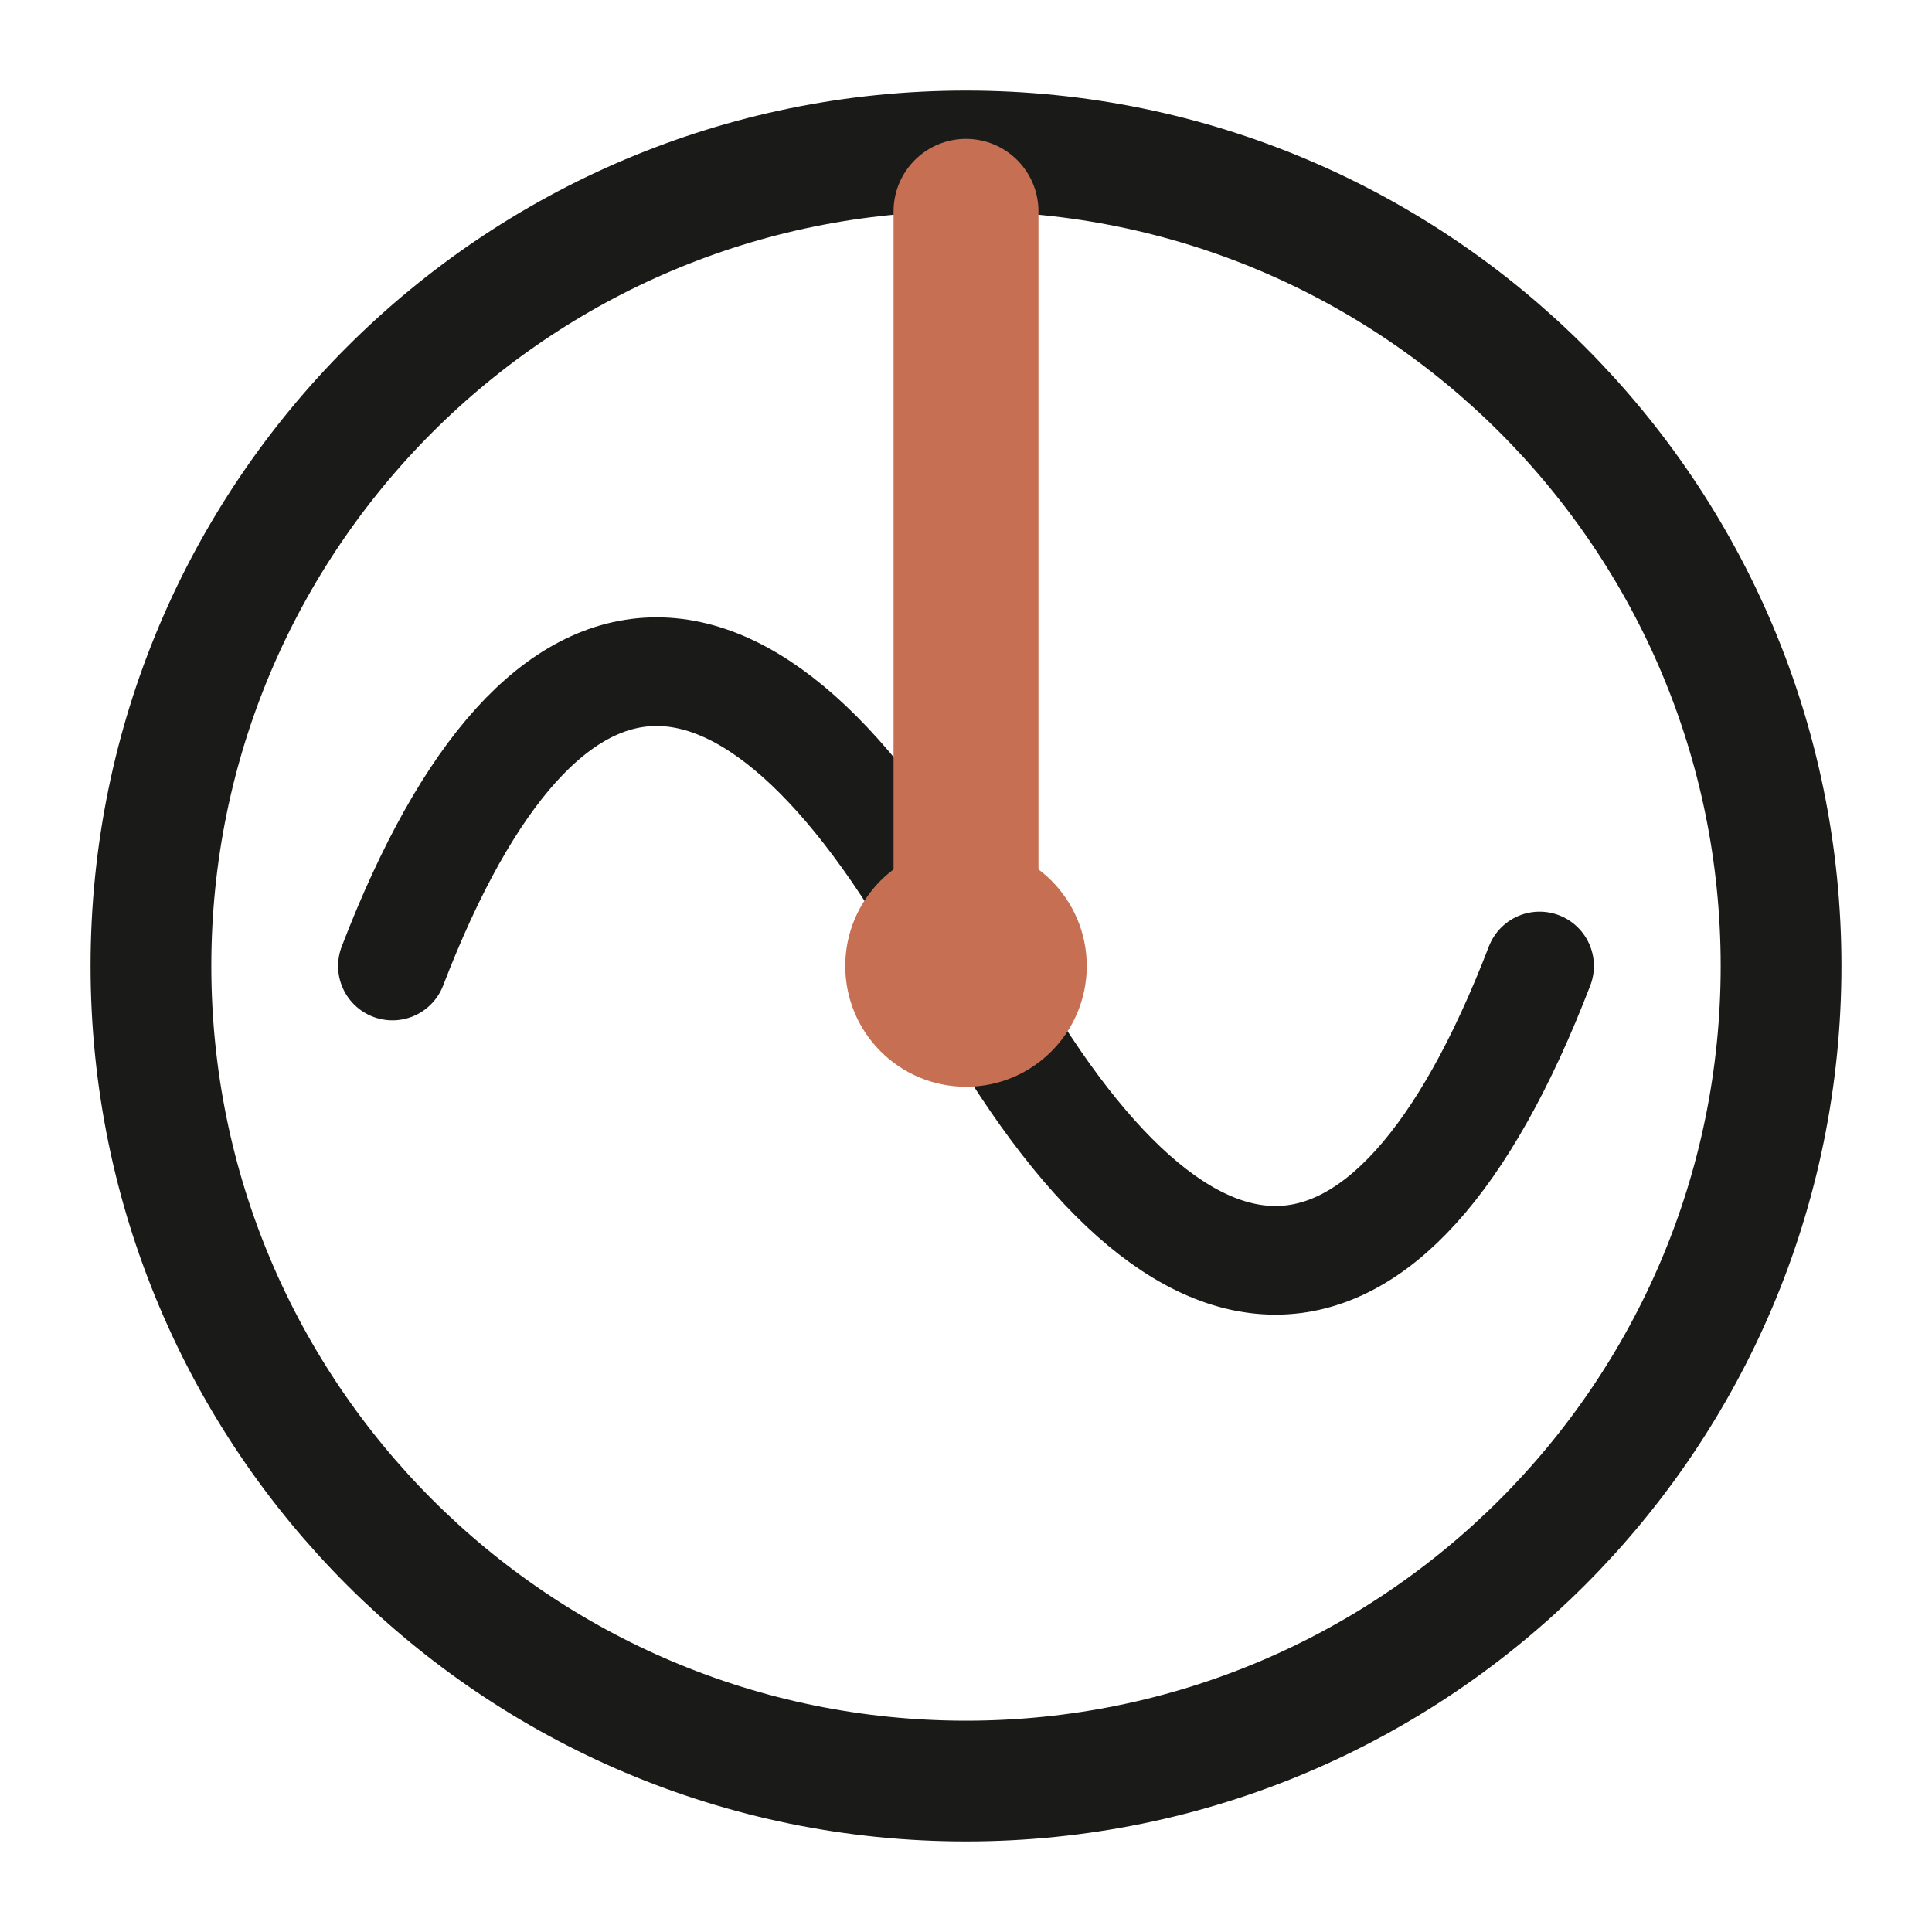
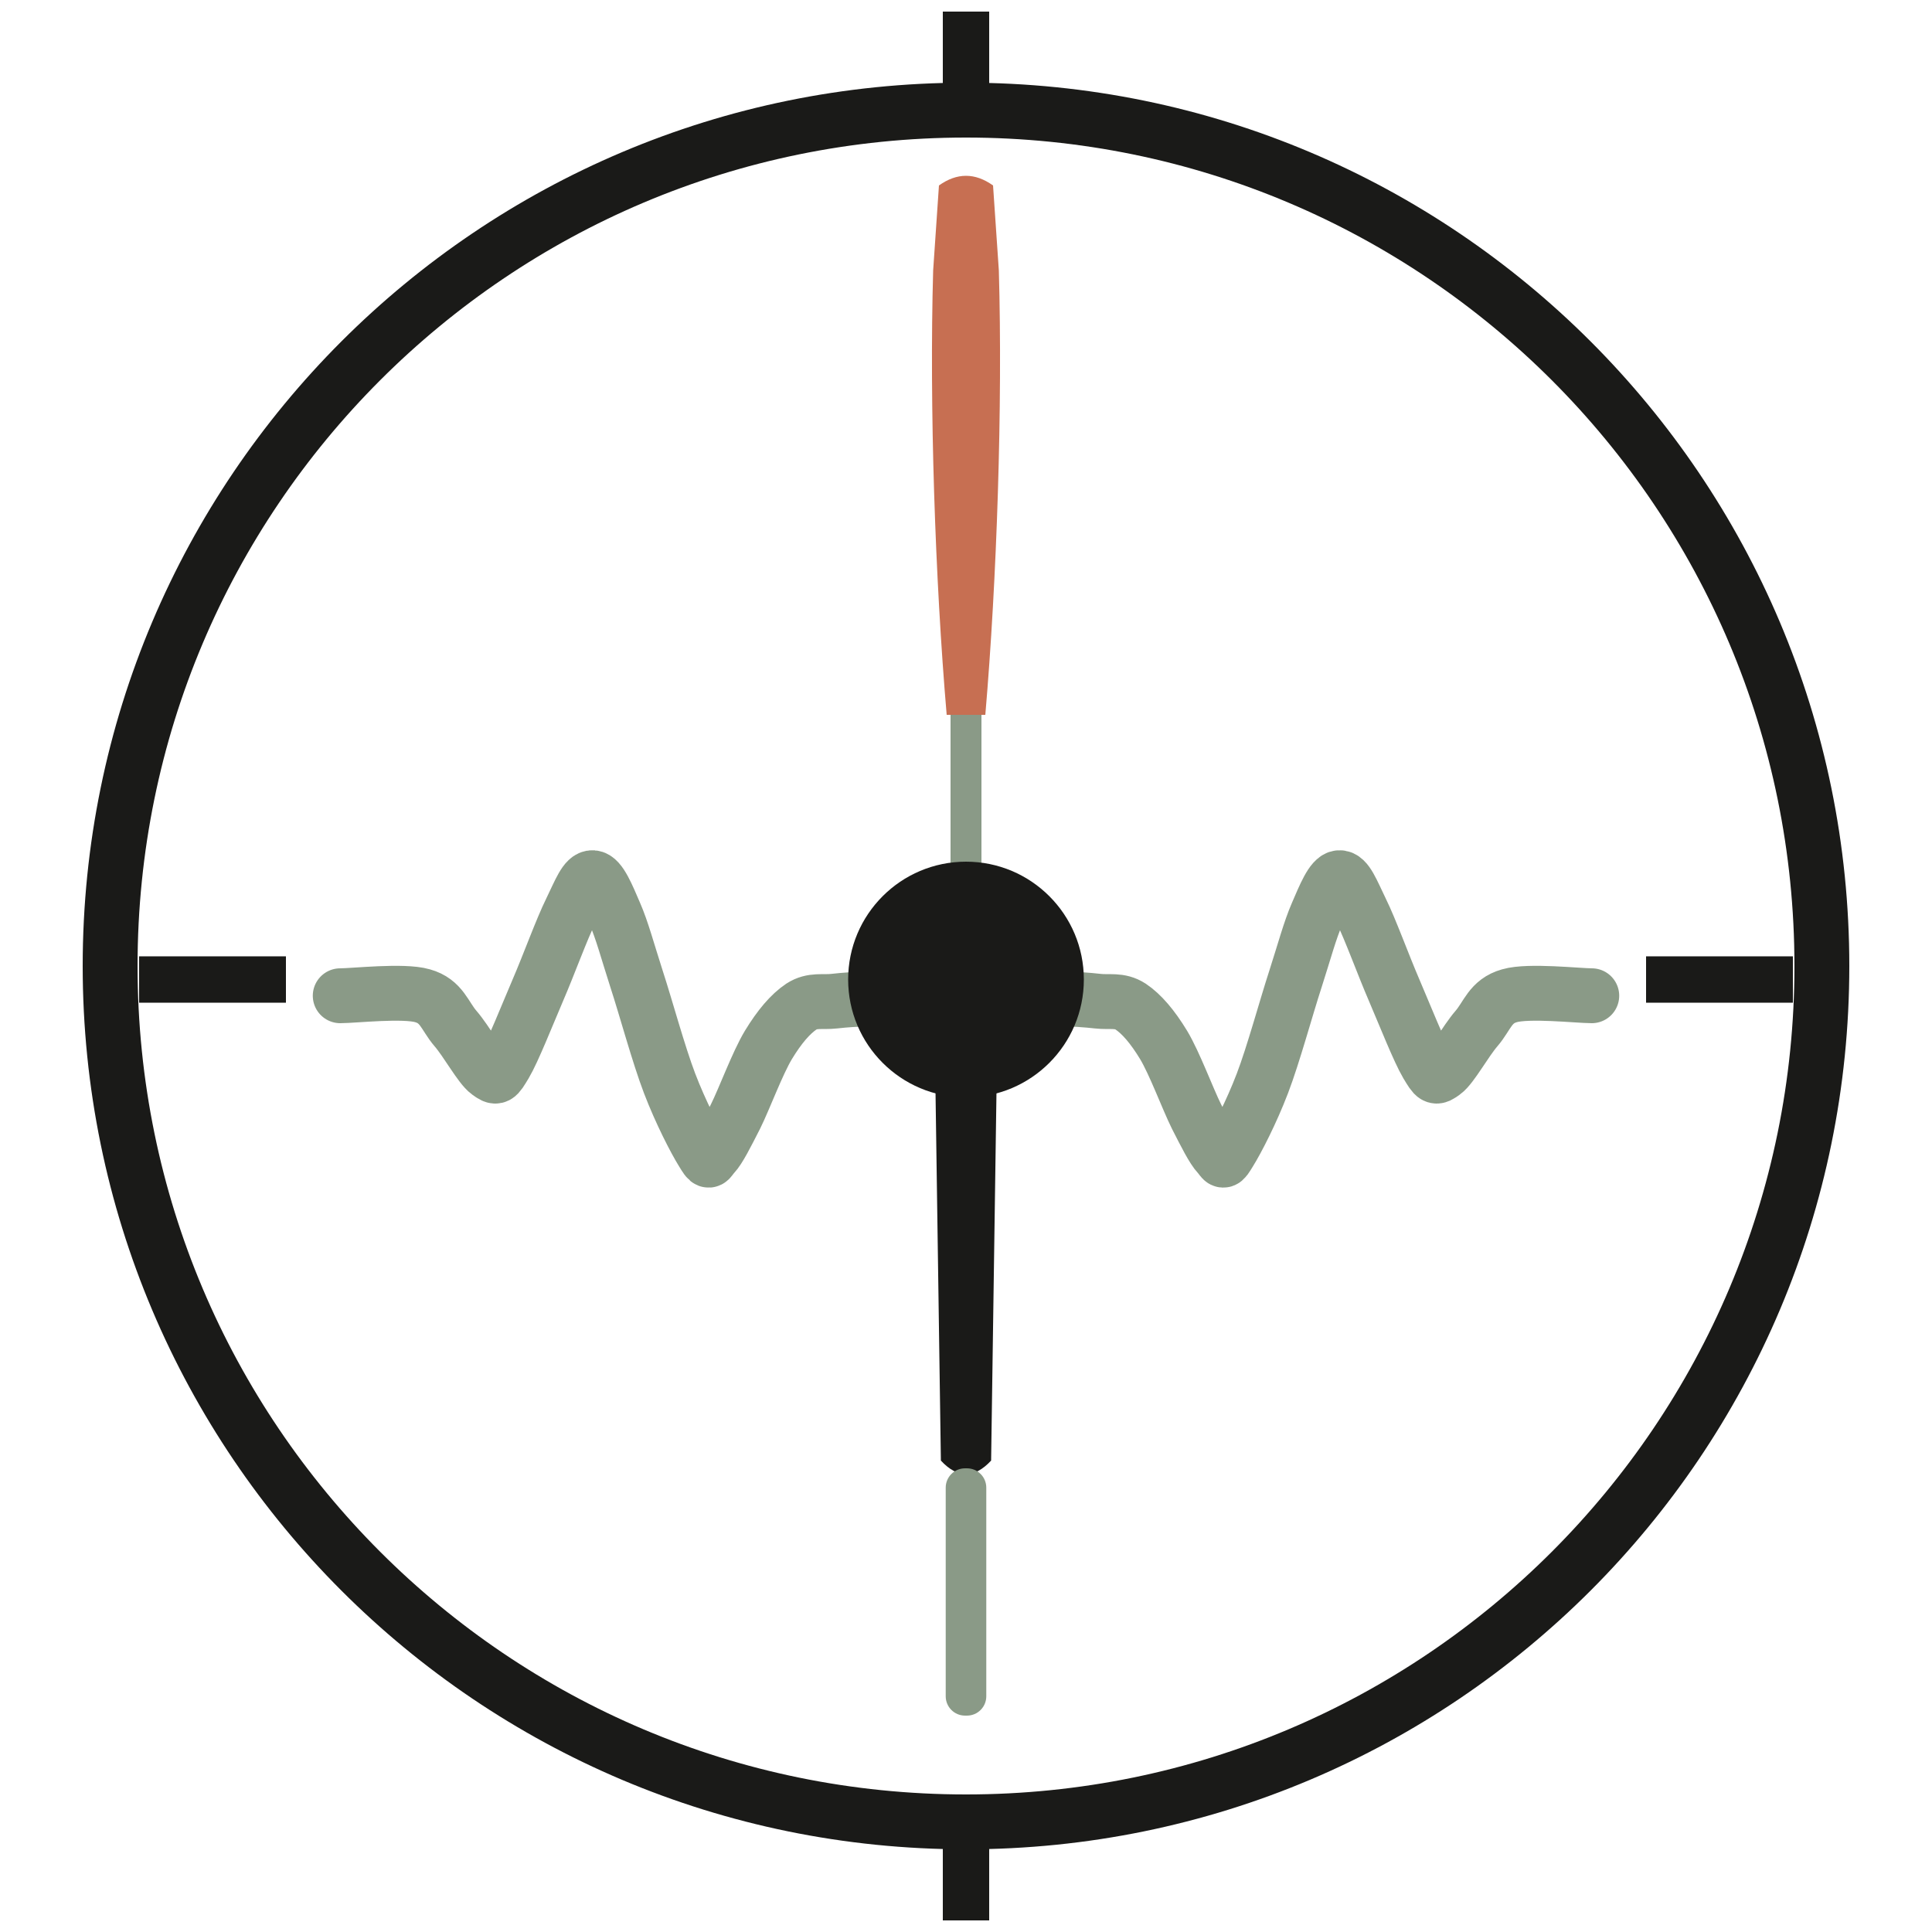
- <svg xmlns="http://www.w3.org/2000/svg" viewBox="0 0 32 32" fill="none" stroke-linecap="round" stroke-linejoin="round">
-   <circle cx="16" cy="16" r="13.5" stroke="#1A1A18" stroke-width="2" />
-   <path d="M6.5 16C9 9.5 12.5 9.5 16 16S23 22.5 25.5 16" stroke="#1A1A18" stroke-width="1.8" />
-   <path d="M16 3.5V16" stroke="#C76F52" stroke-width="2.4" />
-   <circle cx="16" cy="16" r="2" fill="#C76F52" stroke="none" />
+ <svg xmlns="http://www.w3.org/2000/svg" viewBox="0 0 100 100">
+   <circle cx="50" cy="50" r="44.3" fill="none" stroke="#1A1A18" stroke-width="2.84" />
+   <g fill="#1A1A18">
+     <rect x="48.8" y="0.6" width="2.4" height="4.6" />
+     <rect x="48.8" y="94.8" width="2.4" height="4.6" />
+     <rect x="7.2" y="49.5" width="7.6" height="2.4" />
+     <rect x="85.2" y="49.5" width="7.6" height="2.4" />
+   </g>
+   <g fill="none" stroke="#8A9A87" stroke-width="2.84" stroke-linecap="round" stroke-linejoin="round">
+     <path d="M17.61 51.14C18.32 51.14 20.88 50.85 21.87 51.14C22.87 51.42 23.01 52.18 23.58 52.84C24.15 53.5 24.86 54.81 25.28 55.11C25.71 55.42 25.71 55.4 26.14 54.69C26.56 53.98 27.27 52.18 27.84 50.85C28.41 49.53 29.07 47.7 29.55 46.73C30.02 45.76 30.3 45 30.68 45.03C31.06 45.05 31.44 46 31.82 46.88C32.2 47.75 32.48 48.82 32.95 50.28C33.43 51.75 34.09 54.19 34.66 55.68C35.23 57.17 35.98 58.62 36.36 59.23C36.74 59.85 36.65 59.68 36.93 59.38C37.22 59.07 37.59 58.33 38.07 57.39C38.54 56.44 39.2 54.64 39.77 53.69C40.34 52.75 40.91 52.08 41.48 51.7C42.05 51.33 42.57 51.49 43.18 51.42C43.8 51.35 44.22 51.33 45.17 51.28C46.12 51.23 48.25 51.16 48.86 51.14" transform="translate(0 0.4)" />
+     <path d="M17.61 51.14C18.32 51.14 20.88 50.85 21.87 51.14C22.87 51.42 23.01 52.18 23.58 52.84C24.15 53.5 24.86 54.81 25.28 55.11C25.71 55.42 25.71 55.4 26.14 54.69C26.56 53.98 27.27 52.18 27.84 50.85C28.41 49.53 29.07 47.7 29.55 46.73C30.02 45.76 30.3 45 30.68 45.03C31.06 45.05 31.44 46 31.82 46.88C32.2 47.75 32.48 48.82 32.95 50.28C33.43 51.75 34.09 54.19 34.66 55.68C35.23 57.17 35.98 58.62 36.36 59.23C36.74 59.85 36.65 59.68 36.93 59.38C37.22 59.07 37.59 58.33 38.07 57.39C38.54 56.44 39.2 54.64 39.77 53.69C40.34 52.75 40.91 52.08 41.48 51.7C42.05 51.33 42.57 51.49 43.18 51.42C43.8 51.35 44.22 51.33 45.17 51.28C46.12 51.23 48.25 51.16 48.86 51.14" transform="translate(100 0.4) scale(-1 1)" />
+   </g>
+   <rect x="49.2" y="36" width="1.6" height="9" fill="#8A9A87" />
+   <path d="M48.6 9.6Q50 8.6 51.4 9.6L51.7 14C51.9 21 51.6 30 51 37H49C48.4 30 48.1 21 48.3 14Z" fill="#C76F52" />
+   <path d="M48.4 55H51.6L51.3 75.6Q50 77 48.7 75.6Z" fill="#1A1A18" />
+   <rect x="48.95" y="76" width="2.1" height="12.8" rx="1" fill="#8A9A87" />
+   <circle cx="50" cy="50.7" r="6.1" fill="#1A1A18" />
</svg>
